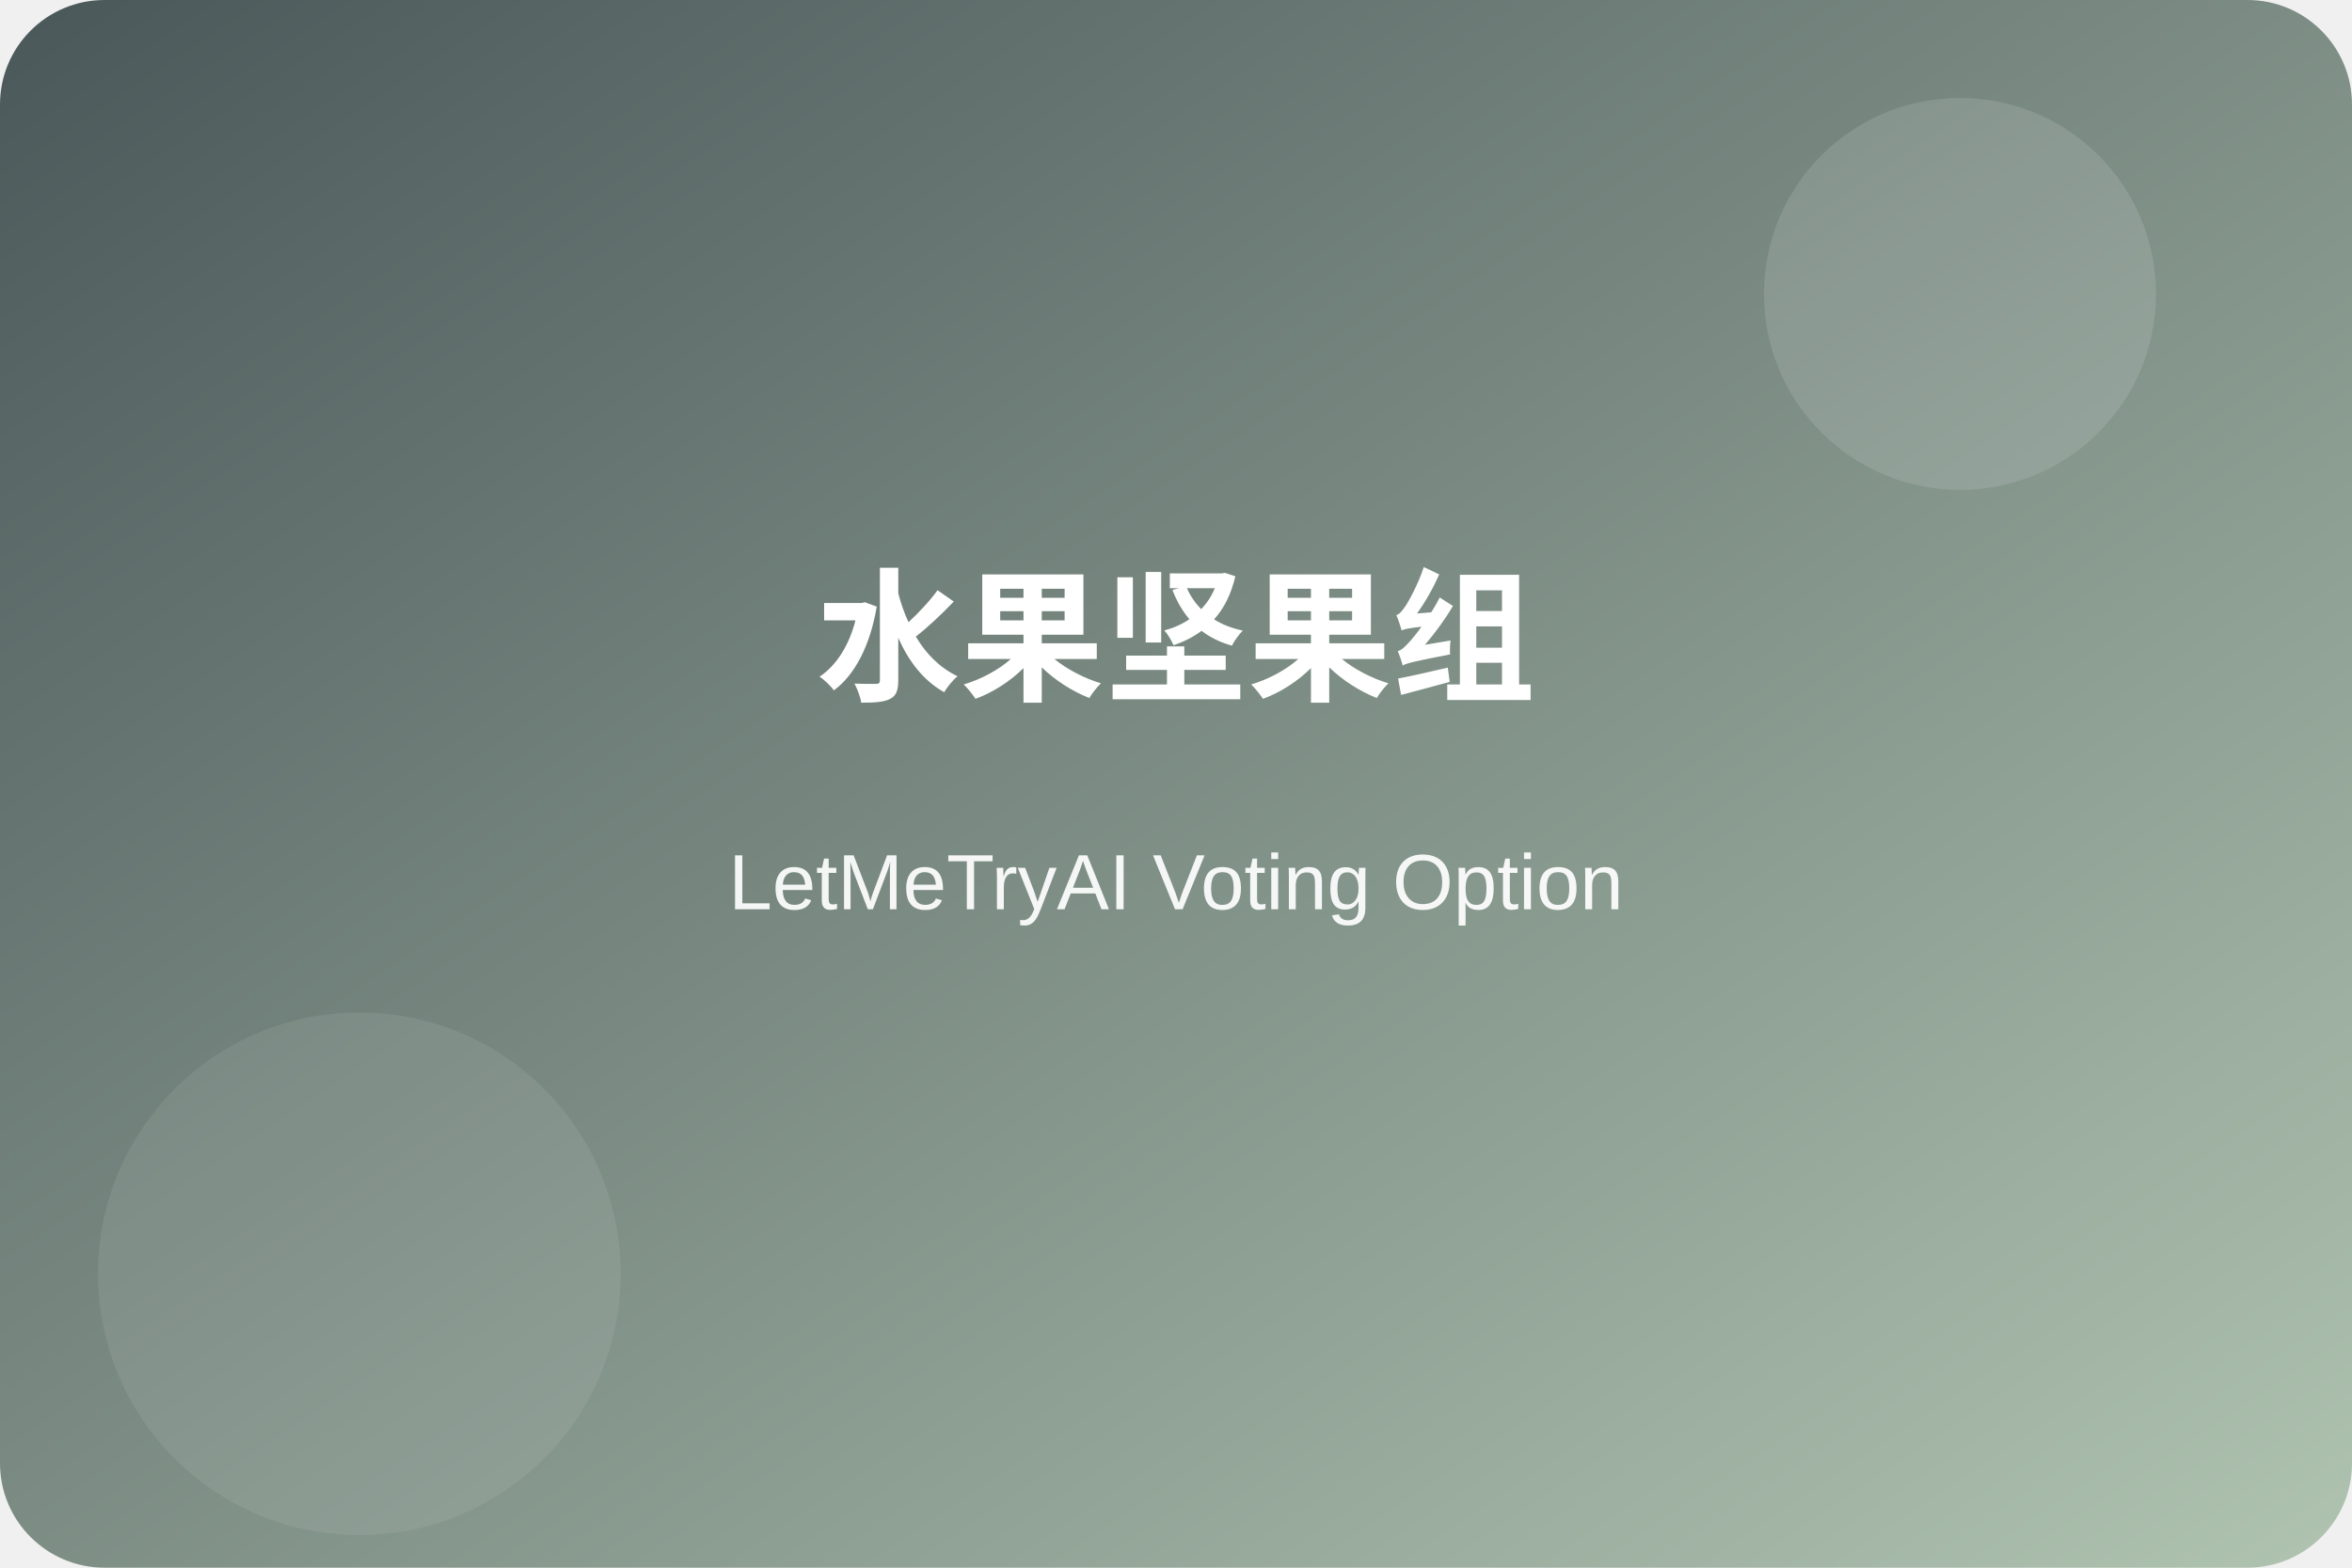
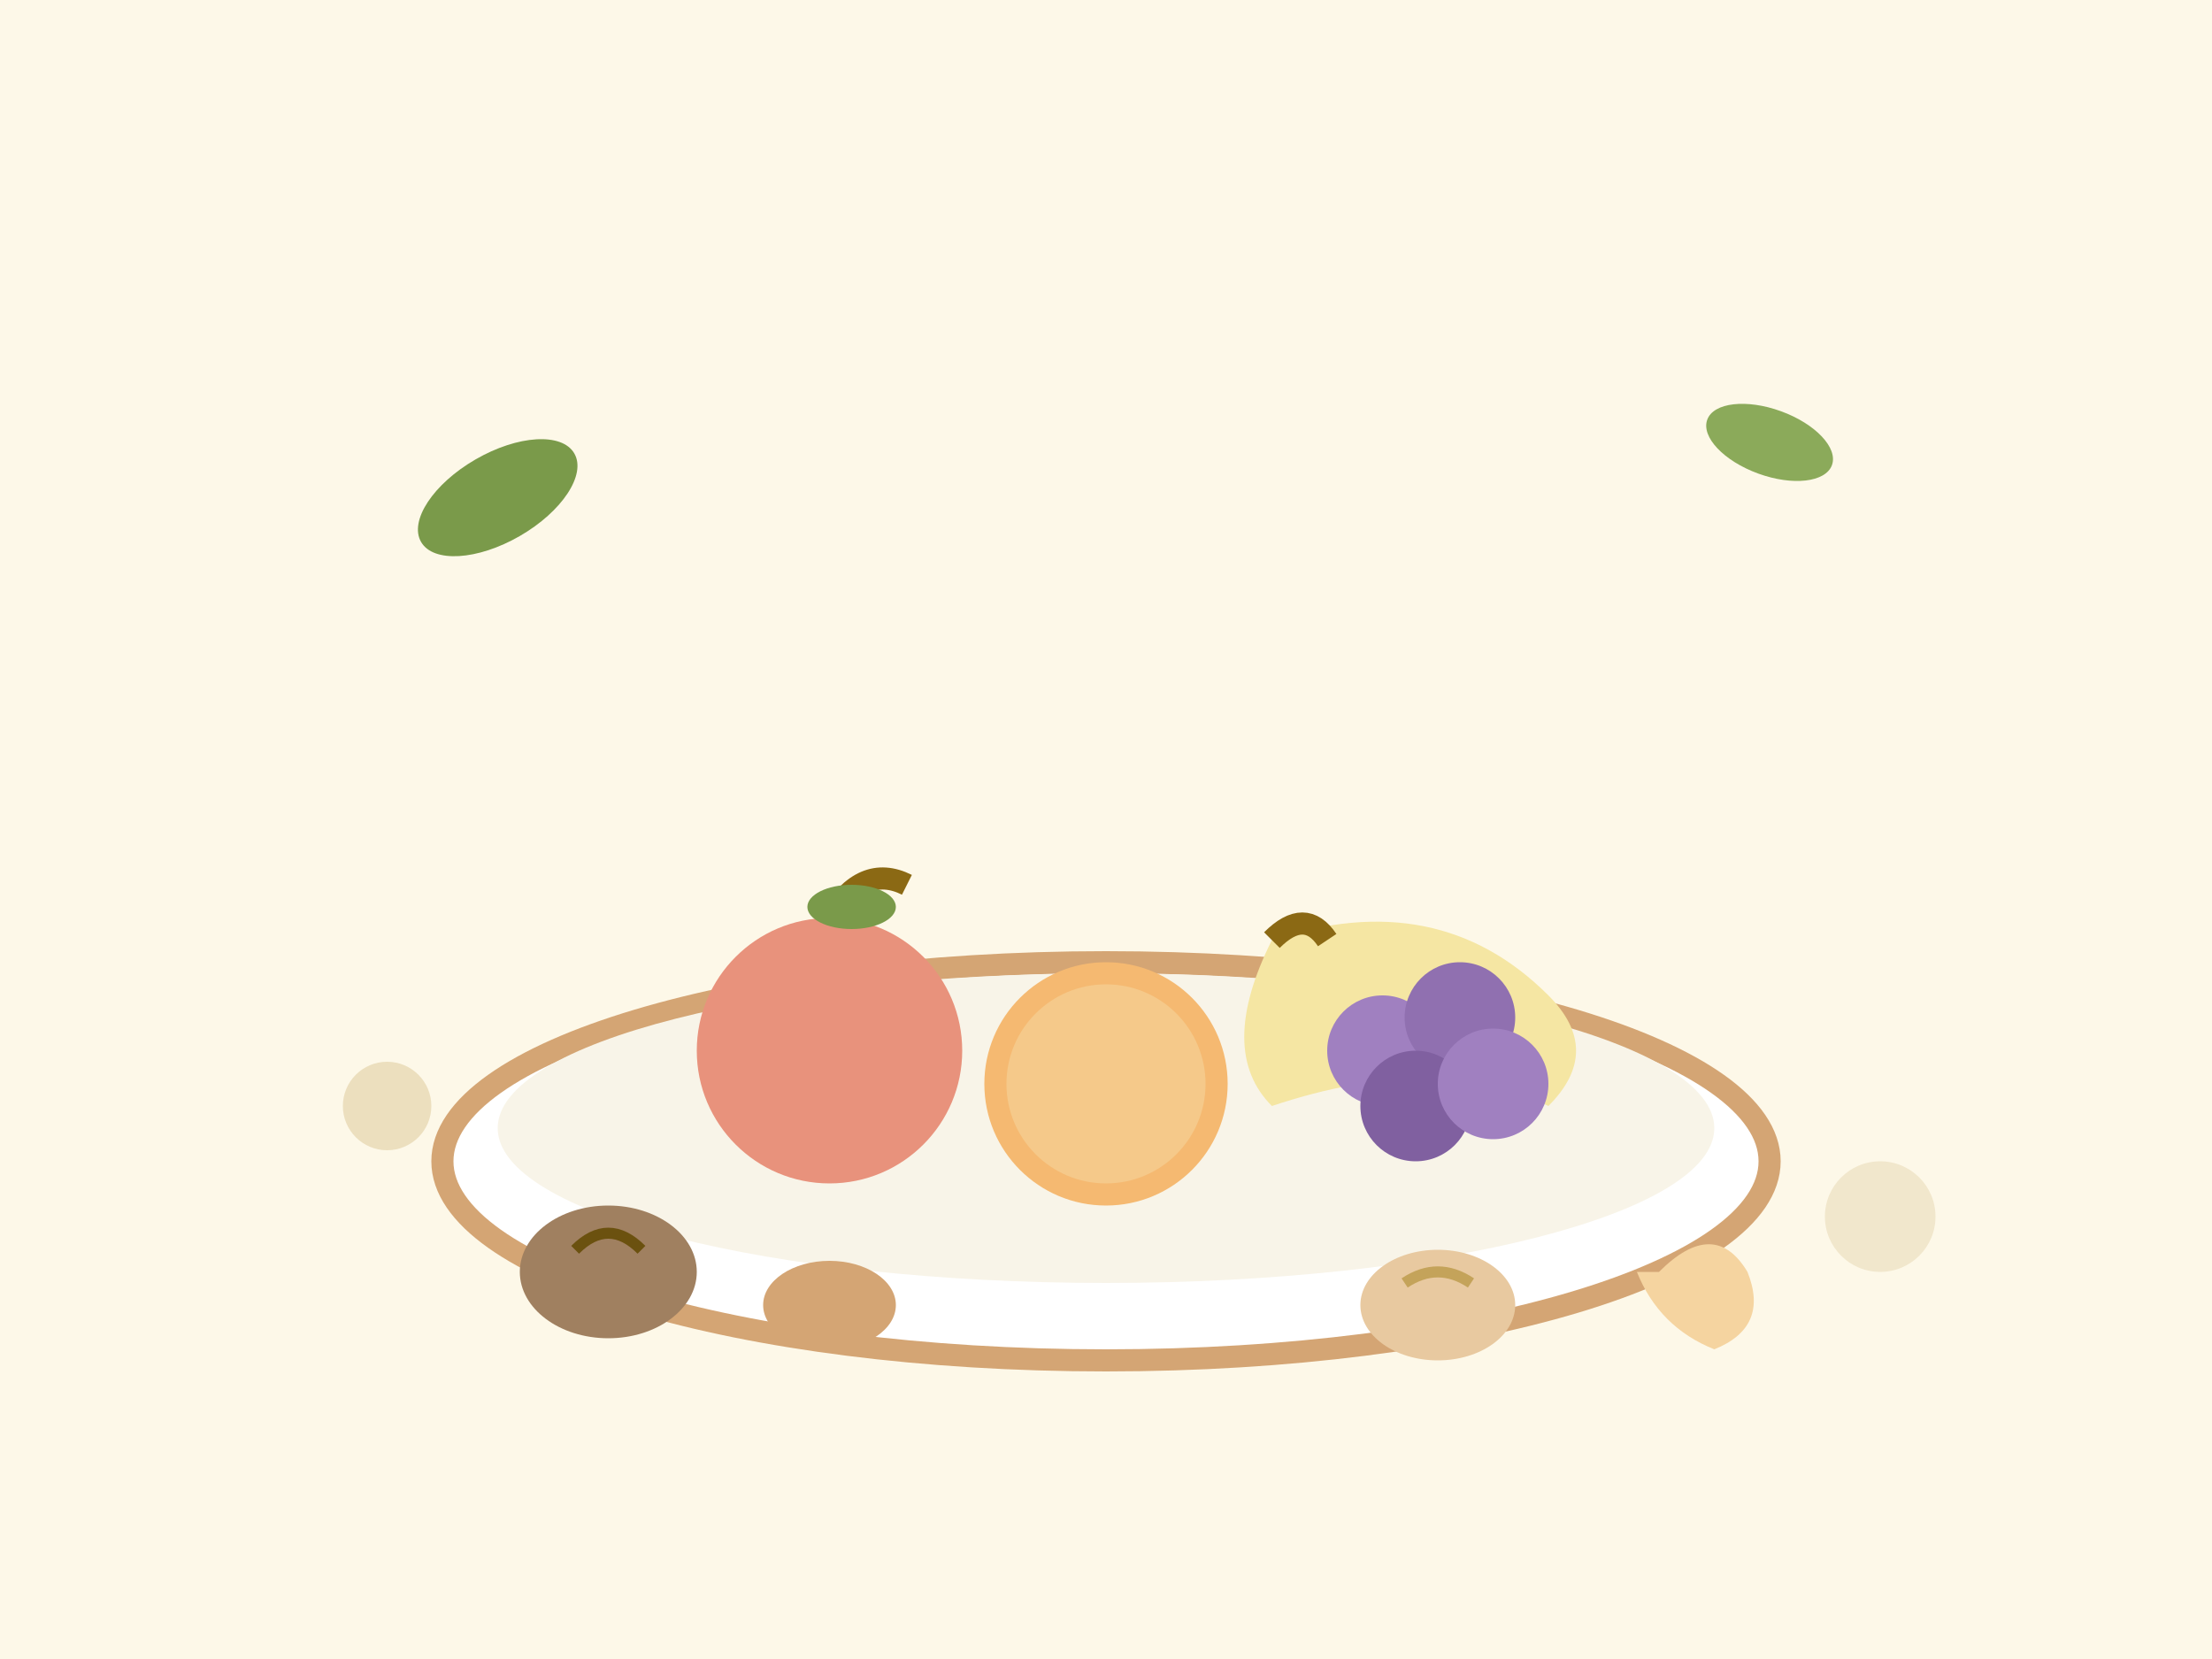
- <svg xmlns="http://www.w3.org/2000/svg" width="720" height="480" viewBox="0 0 720 480">
-   <defs>
-     <linearGradient id="grad" x1="0%" y1="0%" x2="100%" y2="100%">
-       <stop offset="0%" stop-color="#4a5759" />
-       <stop offset="100%" stop-color="#b0c4b1" />
-     </linearGradient>
-   </defs>
-   <rect width="720" height="480" rx="32" fill="url(#grad)" />
-   <circle cx="600" cy="90" r="60" fill="rgba(255,255,255,0.12)" />
-   <circle cx="110" cy="390" r="80" fill="rgba(255,255,255,0.08)" />
-   <text x="50%" y="44%" text-anchor="middle" font-size="44" font-family="Arial,Helvetica,sans-serif" fill="#ffffff" font-weight="700">水果坚果组</text>
-   <text x="50%" y="58%" text-anchor="middle" font-size="24" font-family="Arial,Helvetica,sans-serif" fill="rgba(255,255,255,0.92)">LetMeTryAI Voting Option</text>
+ <svg xmlns="http://www.w3.org/2000/svg" viewBox="0 0 200 150">
+   <rect width="200" height="150" fill="#fdf8e8" />
+   <ellipse cx="100" cy="105" rx="60" ry="18" fill="#ffffff" stroke="#d4a574" stroke-width="2" />
+   <ellipse cx="100" cy="102" rx="55" ry="14" fill="#f8f4e8" />
+   <circle cx="75" cy="95" r="12" fill="#e8927c" />
+   <path d="M75 83 Q78 78 82 80" stroke="#8b6914" stroke-width="2" fill="none" />
+   <ellipse cx="77" cy="82" rx="4" ry="2" fill="#7a9a4a" />
+   <circle cx="100" cy="98" r="11" fill="#f5b971" />
+   <circle cx="100" cy="98" r="9" fill="#f5c98a" />
+   <path d="M115 85 Q130 80 140 90 Q145 95 140 100 Q130 95 115 100 Q110 95 115 85" fill="#f5e6a3" />
+   <path d="M115 85 Q118 82 120 85" stroke="#8b6914" stroke-width="2" fill="none" />
+   <circle cx="125" cy="95" r="5" fill="#a080c0" />
+   <circle cx="132" cy="92" r="5" fill="#9070b0" />
+   <circle cx="128" cy="100" r="5" fill="#8060a0" />
+   <circle cx="135" cy="98" r="5" fill="#a080c0" />
+   <ellipse cx="55" cy="115" rx="8" ry="6" fill="#a08060" />
+   <path d="M52 113 Q55 110 58 113" stroke="#6b510f" stroke-width="1" fill="none" />
+   <ellipse cx="75" cy="118" rx="6" ry="4" fill="#d4a574" />
+   <ellipse cx="130" cy="118" rx="7" ry="5" fill="#e8c9a0" />
+   <path d="M127 116 Q130 114 133 116" stroke="#c4a35a" stroke-width="1" fill="none" />
+   <path d="M150 115 Q155 110 158 115 Q160 120 155 122 Q150 120 148 115" fill="#f5d4a0" />
+   <ellipse cx="45" cy="45" rx="8" ry="4" fill="#7a9a4a" transform="rotate(-30 45 45)" />
+   <ellipse cx="160" cy="40" rx="6" ry="3" fill="#8baa5a" transform="rotate(20 160 40)" />
+   <circle cx="35" cy="100" r="4" fill="#c4a35a" opacity="0.3" />
+   <circle cx="170" cy="110" r="5" fill="#c4a35a" opacity="0.2" />
</svg>
